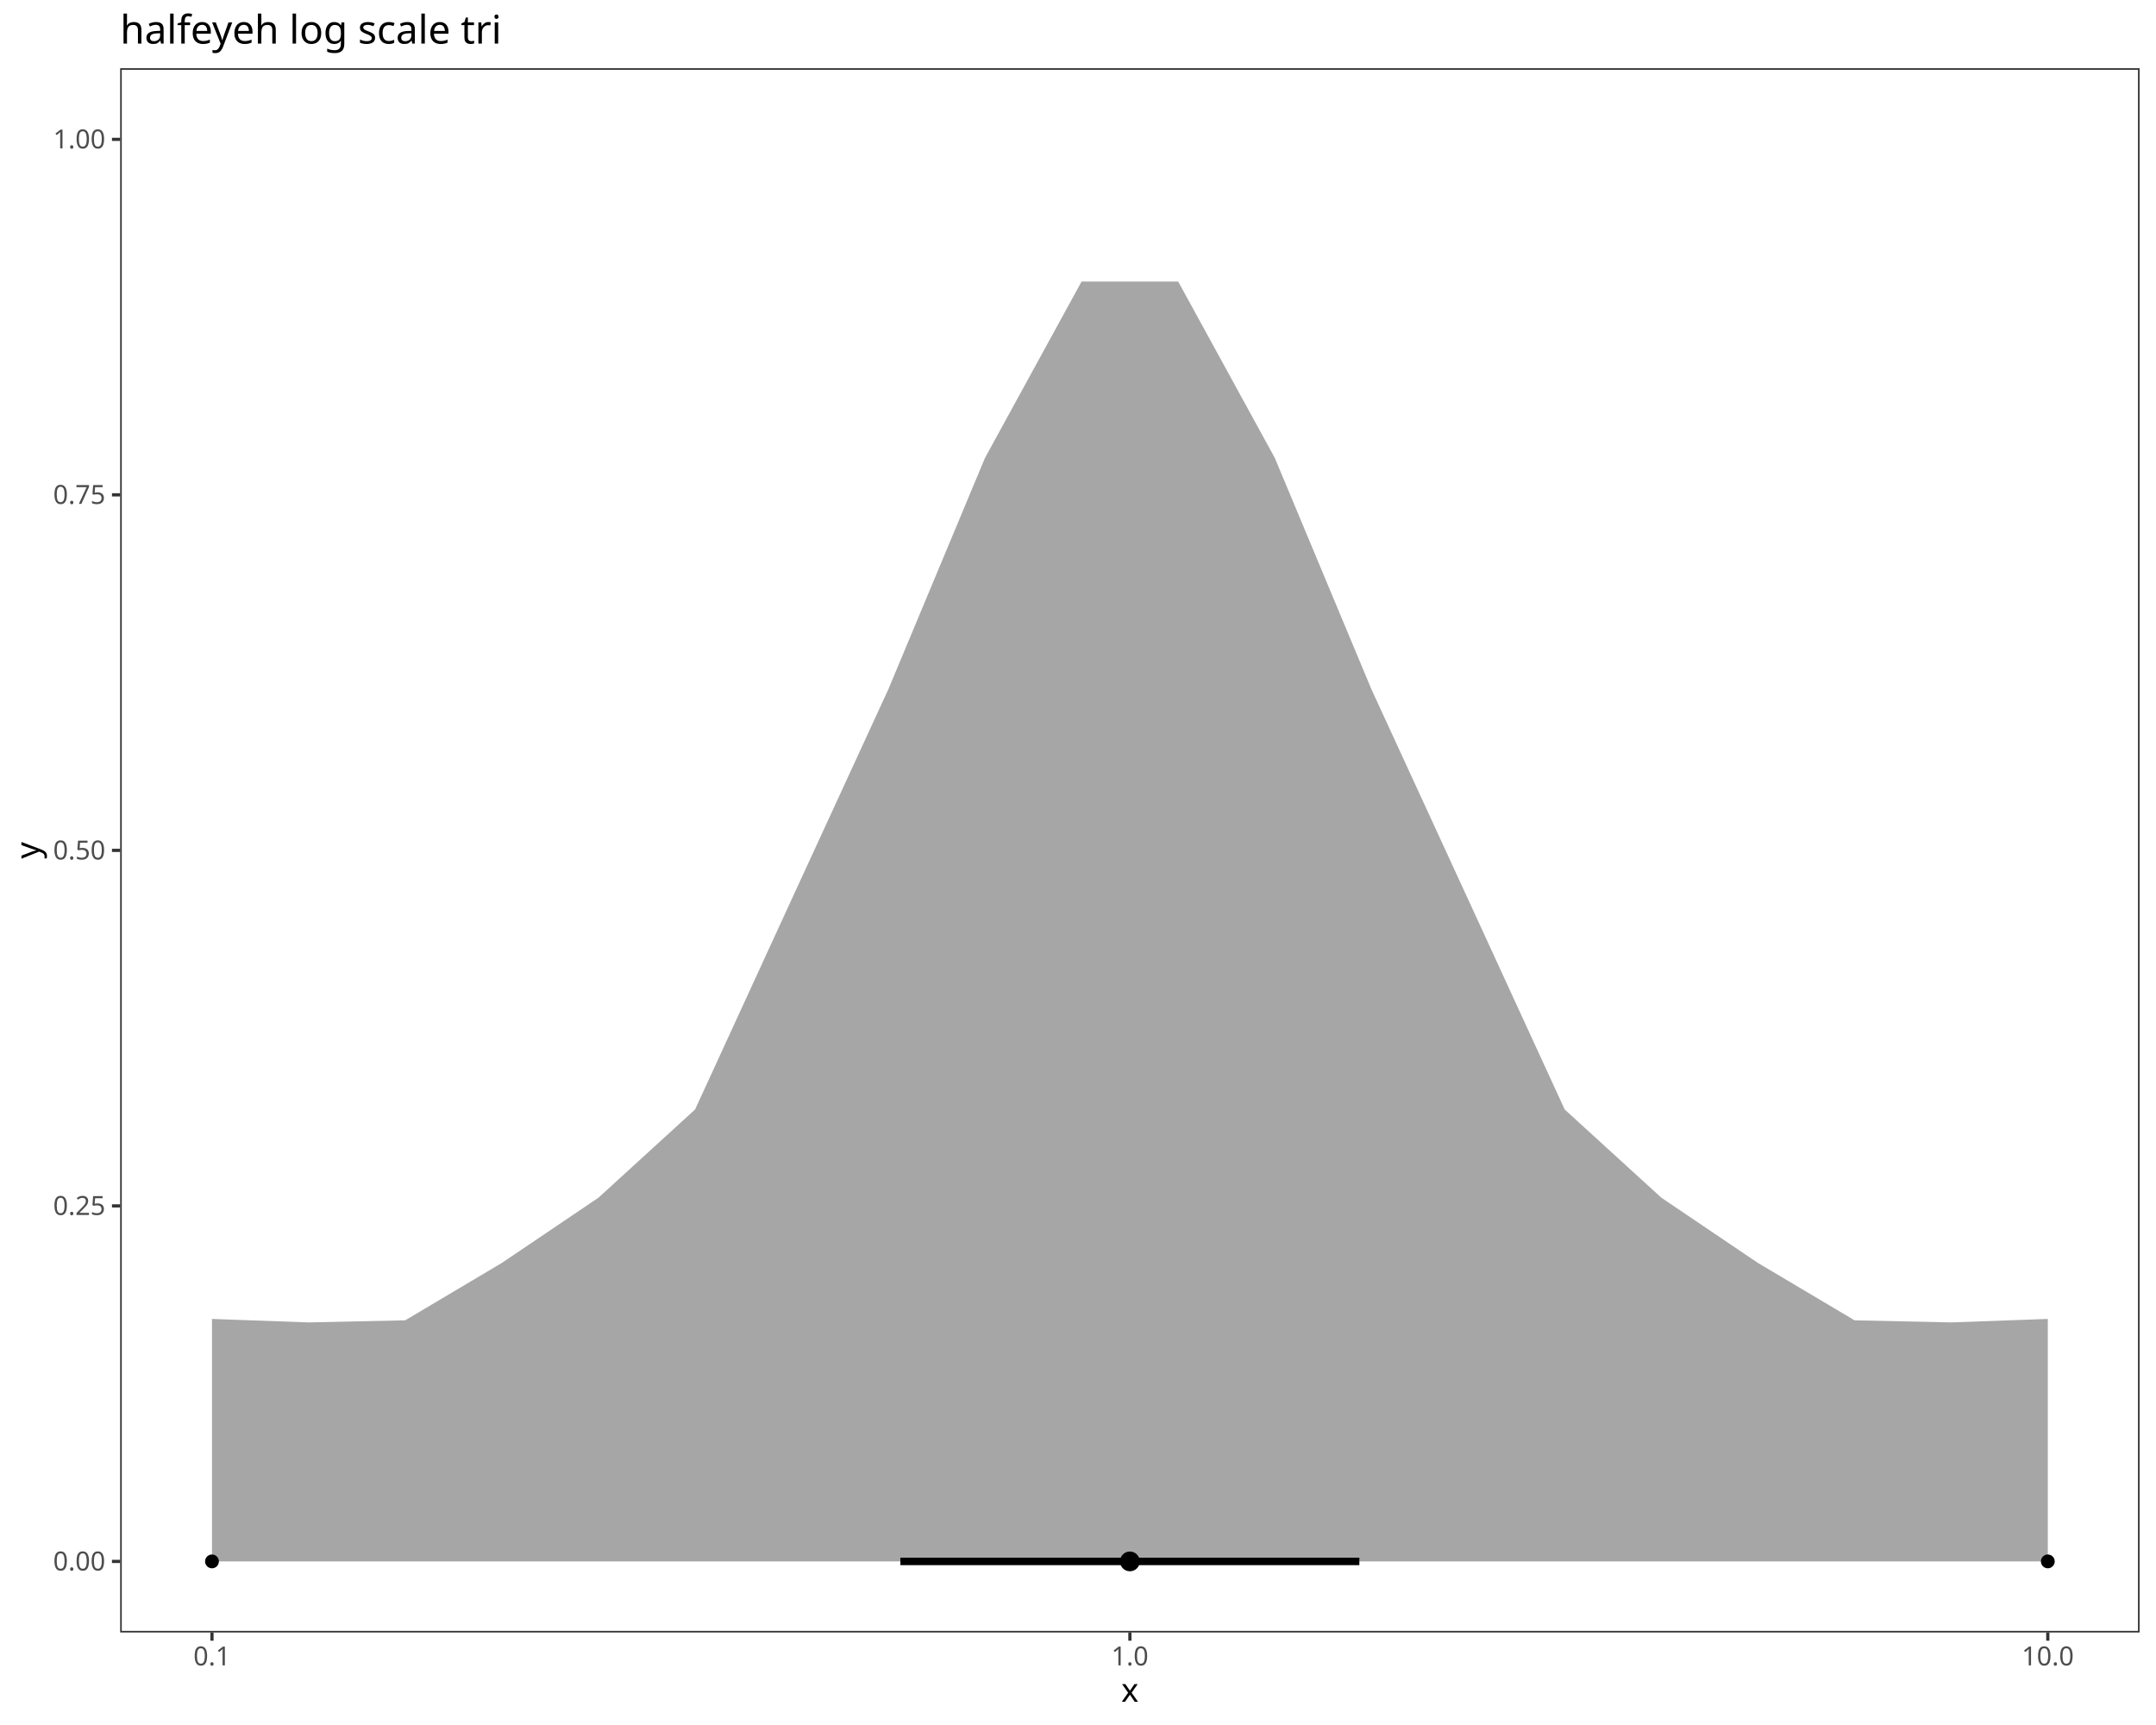
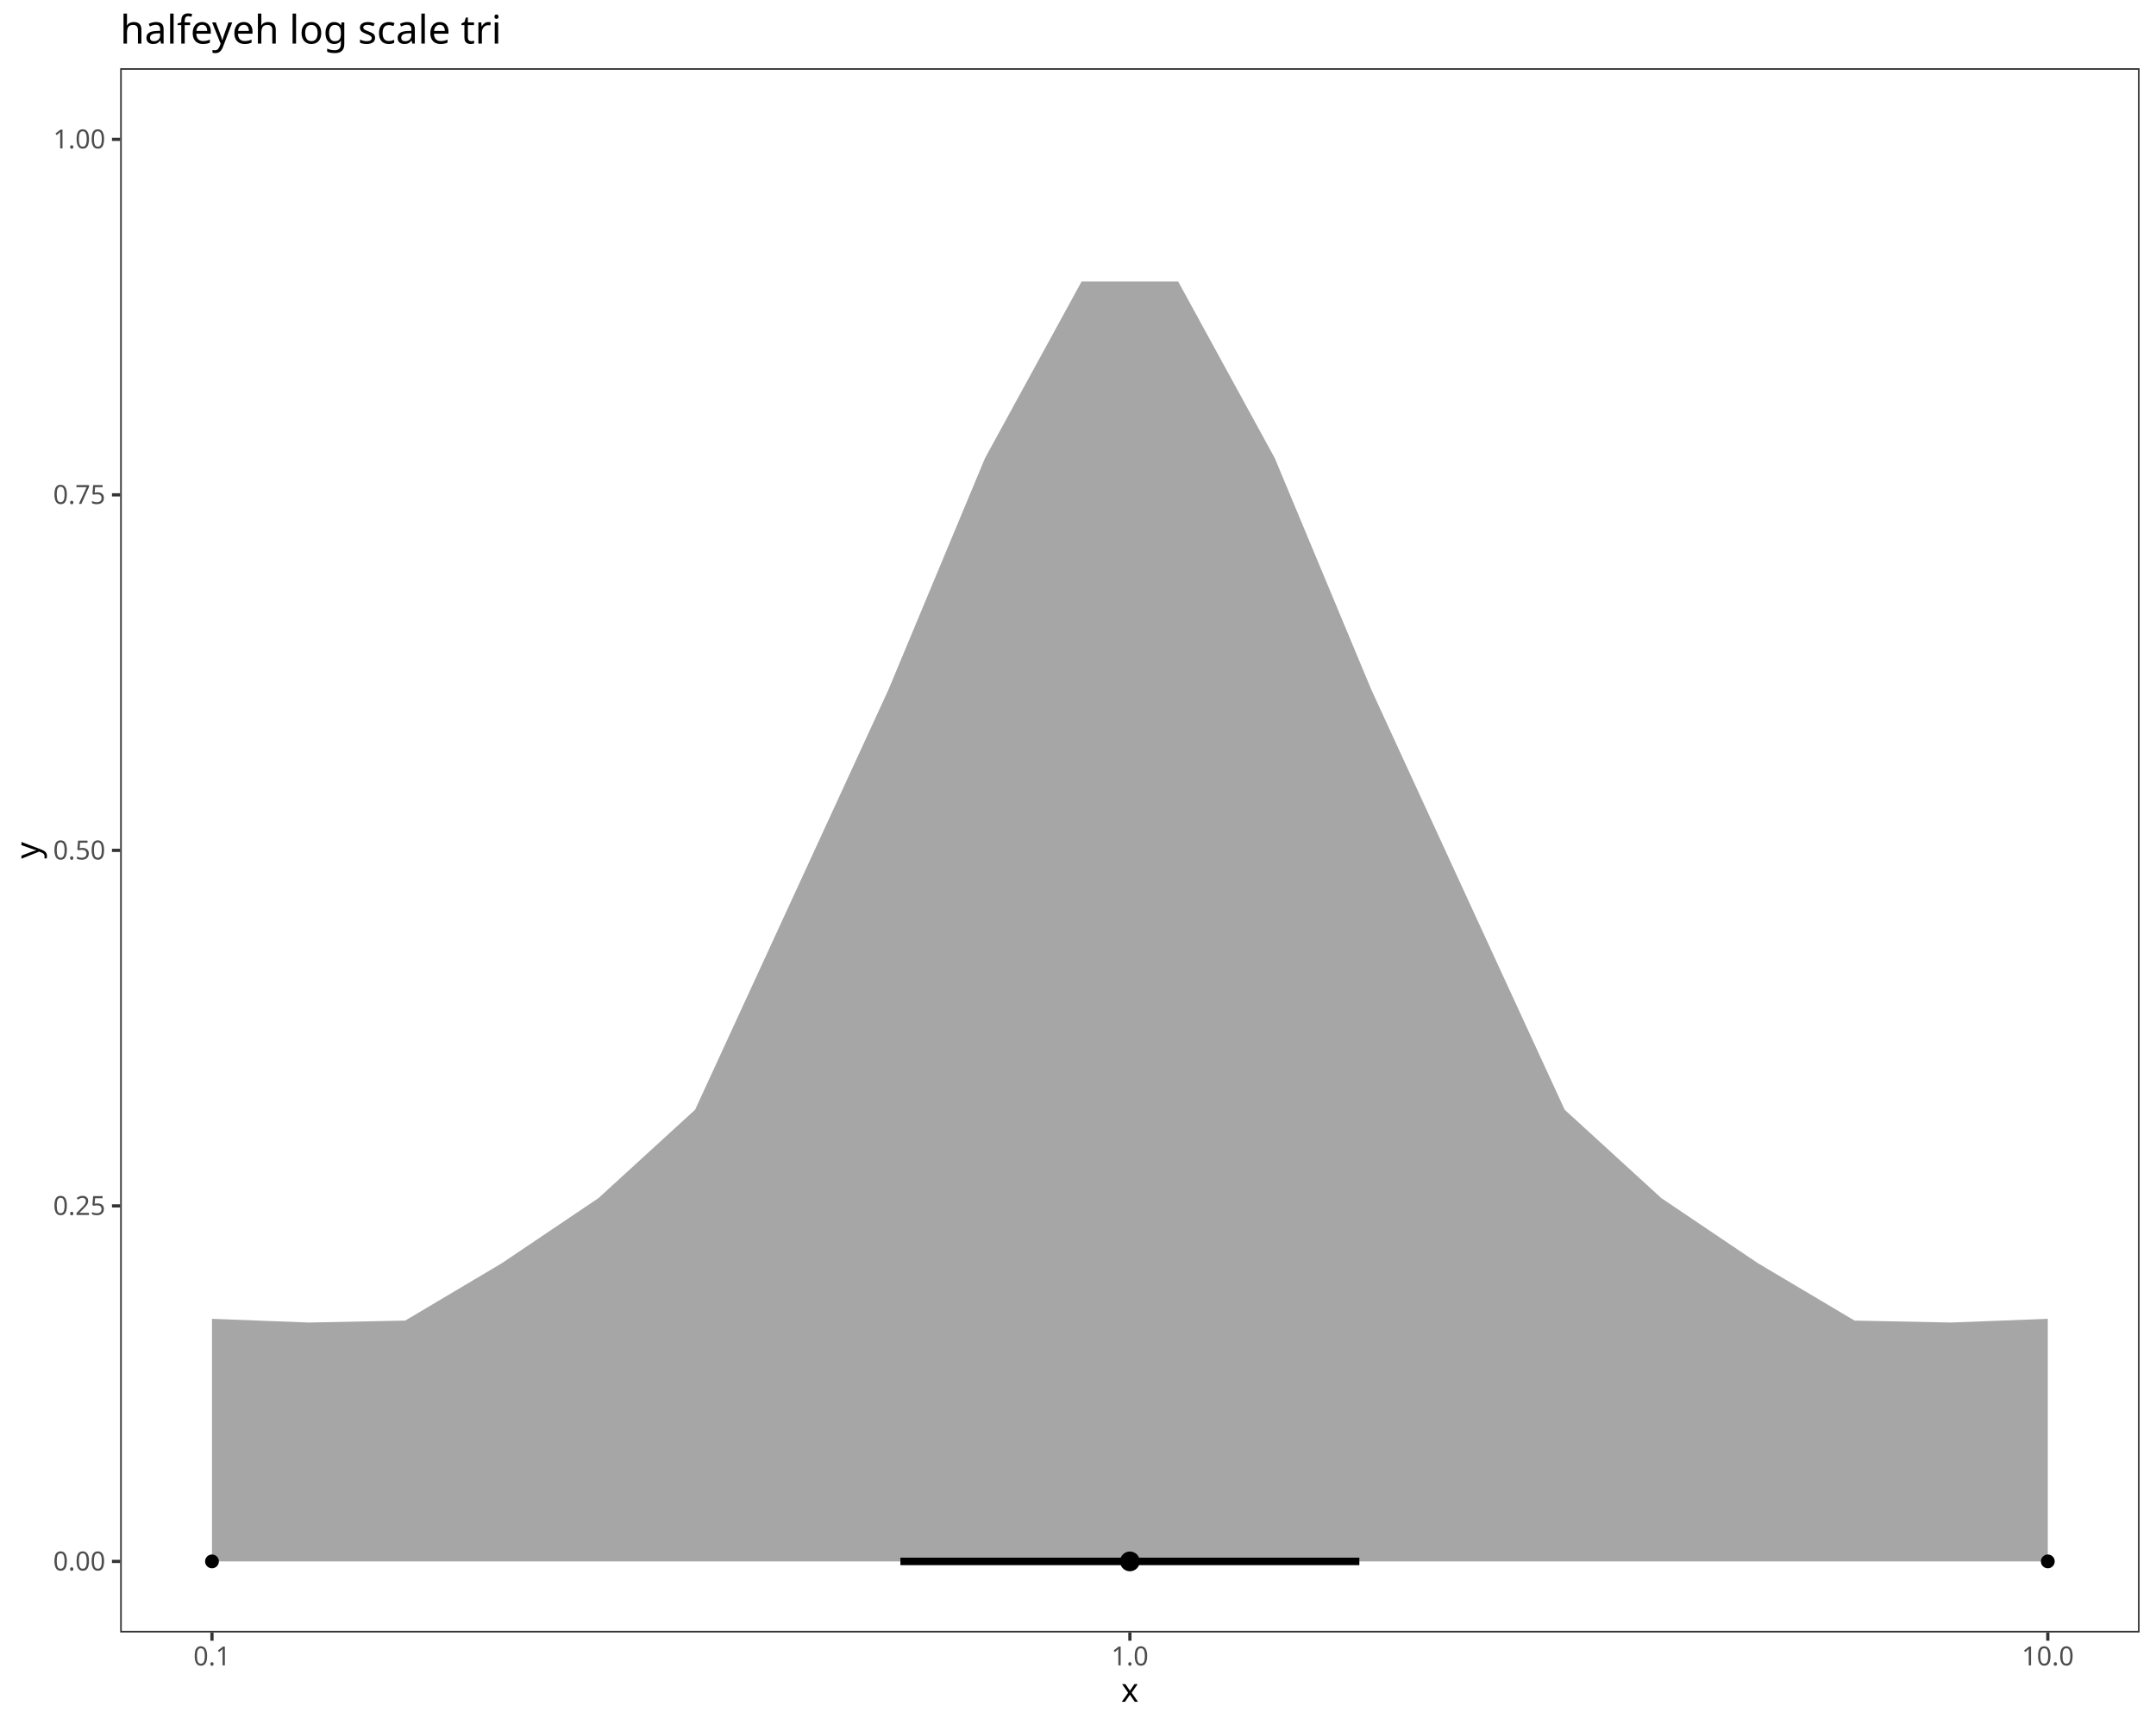
<svg xmlns="http://www.w3.org/2000/svg" class="svglite" data-engine-version="2.0" width="720.00pt" height="576.00pt" viewBox="0 0 720.00 576.00">
  <defs>
    <style type="text/css">
    .svglite line, .svglite polyline, .svglite polygon, .svglite path, .svglite rect, .svglite circle {
      fill: none;
      stroke: #000000;
      stroke-linecap: round;
      stroke-linejoin: round;
      stroke-miterlimit: 10.00;
    }
  </style>
  </defs>
  <rect width="100%" height="100%" style="stroke: none; fill: #FFFFFF;" />
  <defs>
    <clipPath id="cpMC4wMHw3MjAuMDB8MC4wMHw1NzYuMDA=">
      <rect x="0.00" y="0.00" width="720.00" height="576.00" />
    </clipPath>
  </defs>
  <g clip-path="url(#cpMC4wMHw3MjAuMDB8MC4wMHw1NzYuMDA=)">
    <rect x="0.00" y="0.00" width="720.00" height="576.00" style="stroke-width: 1.07; stroke: #FFFFFF; fill: #FFFFFF;" />
  </g>
  <defs>
    <clipPath id="cpNDAuMTN8NzE0LjUyfDIyLjc4fDU0NS4xMQ==">
      <rect x="40.13" y="22.78" width="674.39" height="522.33" />
    </clipPath>
  </defs>
  <g clip-path="url(#cpNDAuMTN8NzE0LjUyfDIyLjc4fDU0NS4xMQ==)">
    <rect x="40.13" y="22.78" width="674.39" height="522.33" style="stroke-width: 1.07; stroke: none; fill: #FFFFFF;" />
-     <polygon points="70.79,440.41 103.05,441.57 135.32,440.87 167.59,421.71 199.86,399.92 232.12,370.47 264.39,300.26 296.66,230.18 328.93,152.92 361.19,94.01 393.46,94.01 425.73,152.92 458.00,230.18 490.26,300.26 522.53,370.47 554.80,399.92 587.06,421.71 619.33,440.87 651.60,441.57 683.87,440.41 683.87,521.37 651.60,521.37 619.33,521.37 587.06,521.37 554.80,521.37 522.53,521.37 490.26,521.37 458.00,521.37 425.73,521.37 393.46,521.37 361.19,521.37 328.93,521.37 296.66,521.37 264.39,521.37 232.12,521.37 199.86,521.37 167.59,521.37 135.32,521.37 103.05,521.37 70.79,521.37 " style="stroke-width: 2.13; stroke: none; fill: #A6A6A6;" />
+     <polygon points="70.79,440.37 103.05,441.61 135.32,440.96 167.59,421.80 199.86,400.06 232.12,370.56 264.39,300.49 296.66,230.39 328.93,153.01 361.19,94.01 393.46,94.01 425.73,153.01 458.00,230.39 490.26,300.49 522.53,370.56 554.80,400.06 587.06,421.80 619.33,440.96 651.60,441.61 683.87,440.37 683.87,521.37 651.60,521.37 619.33,521.37 587.06,521.37 554.80,521.37 522.53,521.37 490.26,521.37 458.00,521.37 425.73,521.37 393.46,521.37 361.19,521.37 328.93,521.37 296.66,521.37 264.39,521.37 232.12,521.37 199.86,521.37 167.59,521.37 135.32,521.37 103.05,521.37 70.79,521.37 " style="stroke-width: 2.13; stroke: none; fill: #A6A6A6;" />
    <line x1="300.69" y1="521.37" x2="453.96" y2="521.37" style="stroke-width: 2.49; stroke-linecap: butt;" />
    <circle cx="377.33" cy="521.37" r="2.77" style="stroke-width: 1.06; fill: #000000;" />
    <circle cx="70.79" cy="521.37" r="1.95" style="stroke-width: 0.71; fill: #000000;" />
    <circle cx="683.87" cy="521.37" r="1.95" style="stroke-width: 0.71; fill: #000000;" />
    <rect x="40.13" y="22.78" width="674.39" height="522.33" style="stroke-width: 1.07; stroke: #333333;" />
  </g>
  <g clip-path="url(#cpMC4wMHw3MjAuMDB8MC4wMHw1NzYuMDA=)">
    <text x="35.20" y="524.40" text-anchor="end" style="font-size: 8.80px; fill: #4D4D4D; font-family: sans;" textLength="17.13px" lengthAdjust="spacingAndGlyphs">0.00</text>
    <text x="35.20" y="405.69" text-anchor="end" style="font-size: 8.80px; fill: #4D4D4D; font-family: sans;" textLength="17.13px" lengthAdjust="spacingAndGlyphs">0.25</text>
    <text x="35.20" y="286.98" text-anchor="end" style="font-size: 8.80px; fill: #4D4D4D; font-family: sans;" textLength="17.13px" lengthAdjust="spacingAndGlyphs">0.50</text>
    <text x="35.20" y="168.26" text-anchor="end" style="font-size: 8.80px; fill: #4D4D4D; font-family: sans;" textLength="17.13px" lengthAdjust="spacingAndGlyphs">0.75</text>
    <text x="35.20" y="49.55" text-anchor="end" style="font-size: 8.80px; fill: #4D4D4D; font-family: sans;" textLength="17.13px" lengthAdjust="spacingAndGlyphs">1.00</text>
    <polyline points="37.39,521.37 40.13,521.37 " style="stroke-width: 1.07; stroke: #333333; stroke-linecap: butt;" />
    <polyline points="37.39,402.66 40.13,402.66 " style="stroke-width: 1.07; stroke: #333333; stroke-linecap: butt;" />
    <polyline points="37.39,283.95 40.13,283.95 " style="stroke-width: 1.07; stroke: #333333; stroke-linecap: butt;" />
    <polyline points="37.39,165.24 40.13,165.24 " style="stroke-width: 1.07; stroke: #333333; stroke-linecap: butt;" />
    <polyline points="37.39,46.53 40.13,46.53 " style="stroke-width: 1.07; stroke: #333333; stroke-linecap: butt;" />
    <polyline points="70.79,547.85 70.79,545.11 " style="stroke-width: 1.07; stroke: #333333; stroke-linecap: butt;" />
    <polyline points="377.33,547.85 377.33,545.11 " style="stroke-width: 1.07; stroke: #333333; stroke-linecap: butt;" />
    <polyline points="683.87,547.85 683.87,545.11 " style="stroke-width: 1.07; stroke: #333333; stroke-linecap: butt;" />
    <text x="70.79" y="556.10" text-anchor="middle" style="font-size: 8.80px; fill: #4D4D4D; font-family: sans;" textLength="12.23px" lengthAdjust="spacingAndGlyphs">0.1</text>
    <text x="377.33" y="556.10" text-anchor="middle" style="font-size: 8.80px; fill: #4D4D4D; font-family: sans;" textLength="12.23px" lengthAdjust="spacingAndGlyphs">1.0</text>
    <text x="683.87" y="556.10" text-anchor="middle" style="font-size: 8.80px; fill: #4D4D4D; font-family: sans;" textLength="17.13px" lengthAdjust="spacingAndGlyphs">10.0</text>
    <text x="377.33" y="568.24" text-anchor="middle" style="font-size: 11.00px; font-family: sans;" textLength="5.50px" lengthAdjust="spacingAndGlyphs">x</text>
    <text transform="translate(13.05,283.95) rotate(-90)" text-anchor="middle" style="font-size: 11.00px; font-family: sans;" textLength="5.50px" lengthAdjust="spacingAndGlyphs">y</text>
    <text x="40.13" y="14.56" style="font-size: 13.20px; font-family: sans;" textLength="120.34px" lengthAdjust="spacingAndGlyphs">halfeyeh log scale tri</text>
  </g>
</svg>
